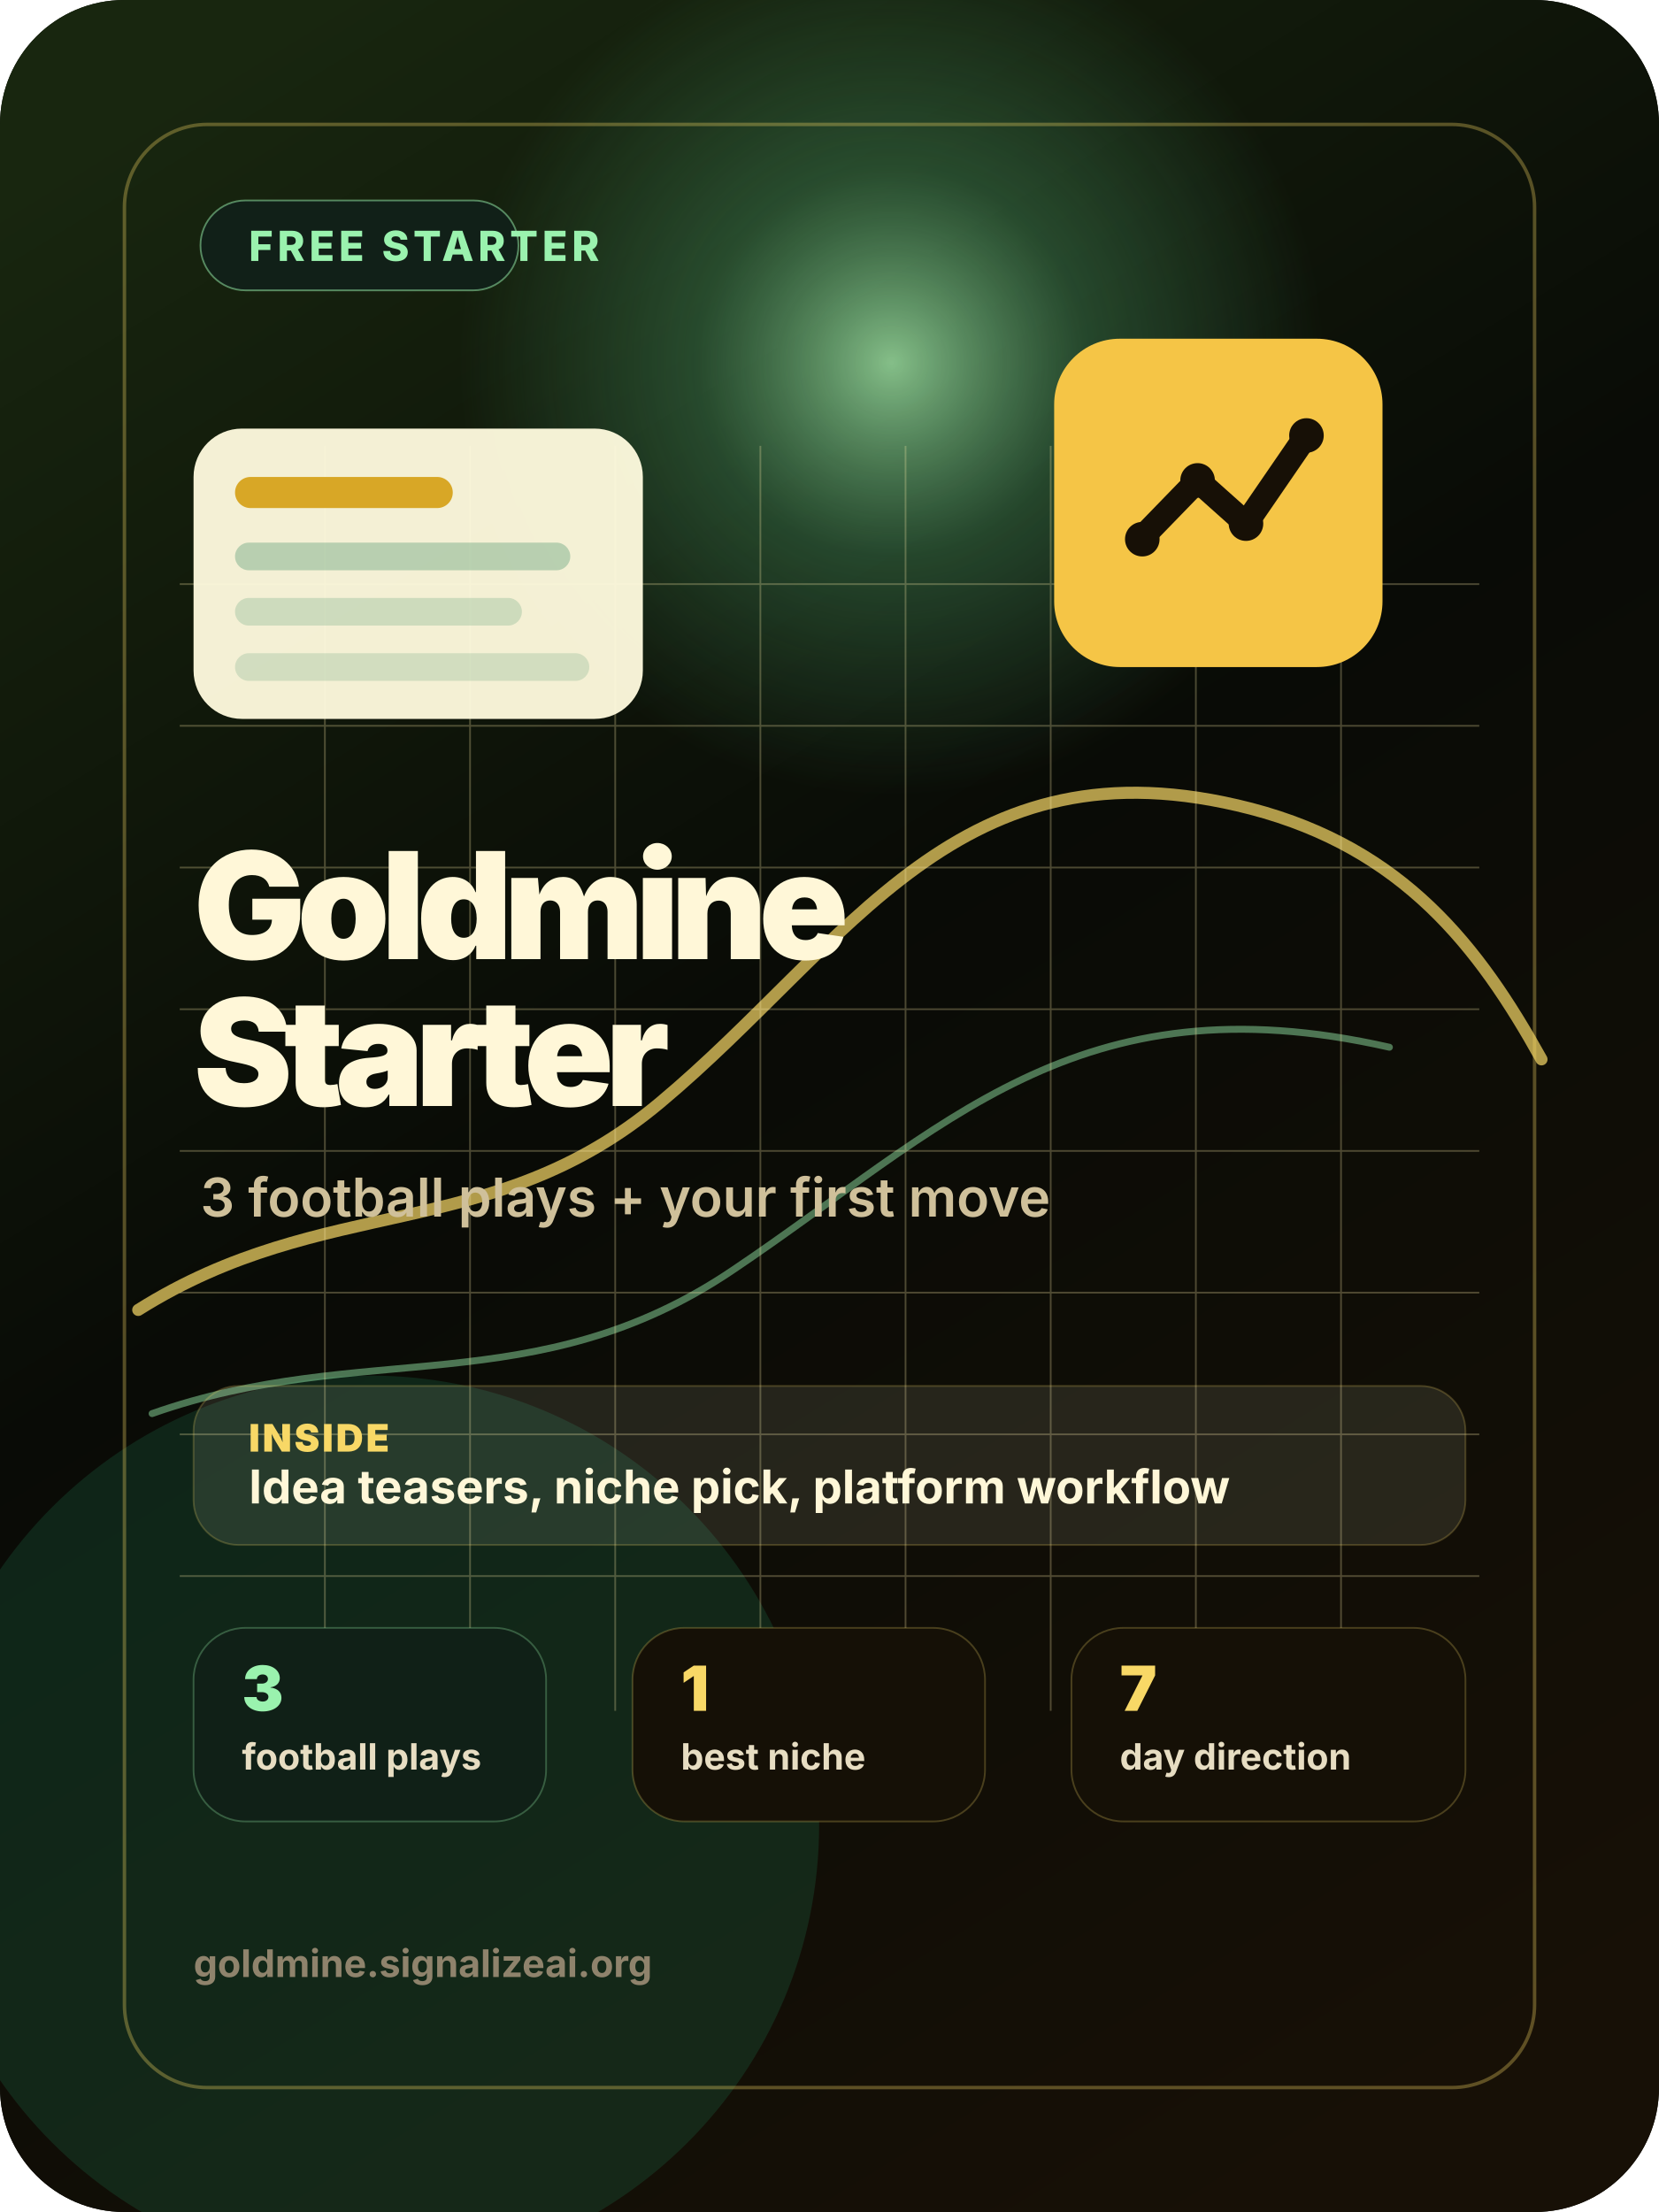
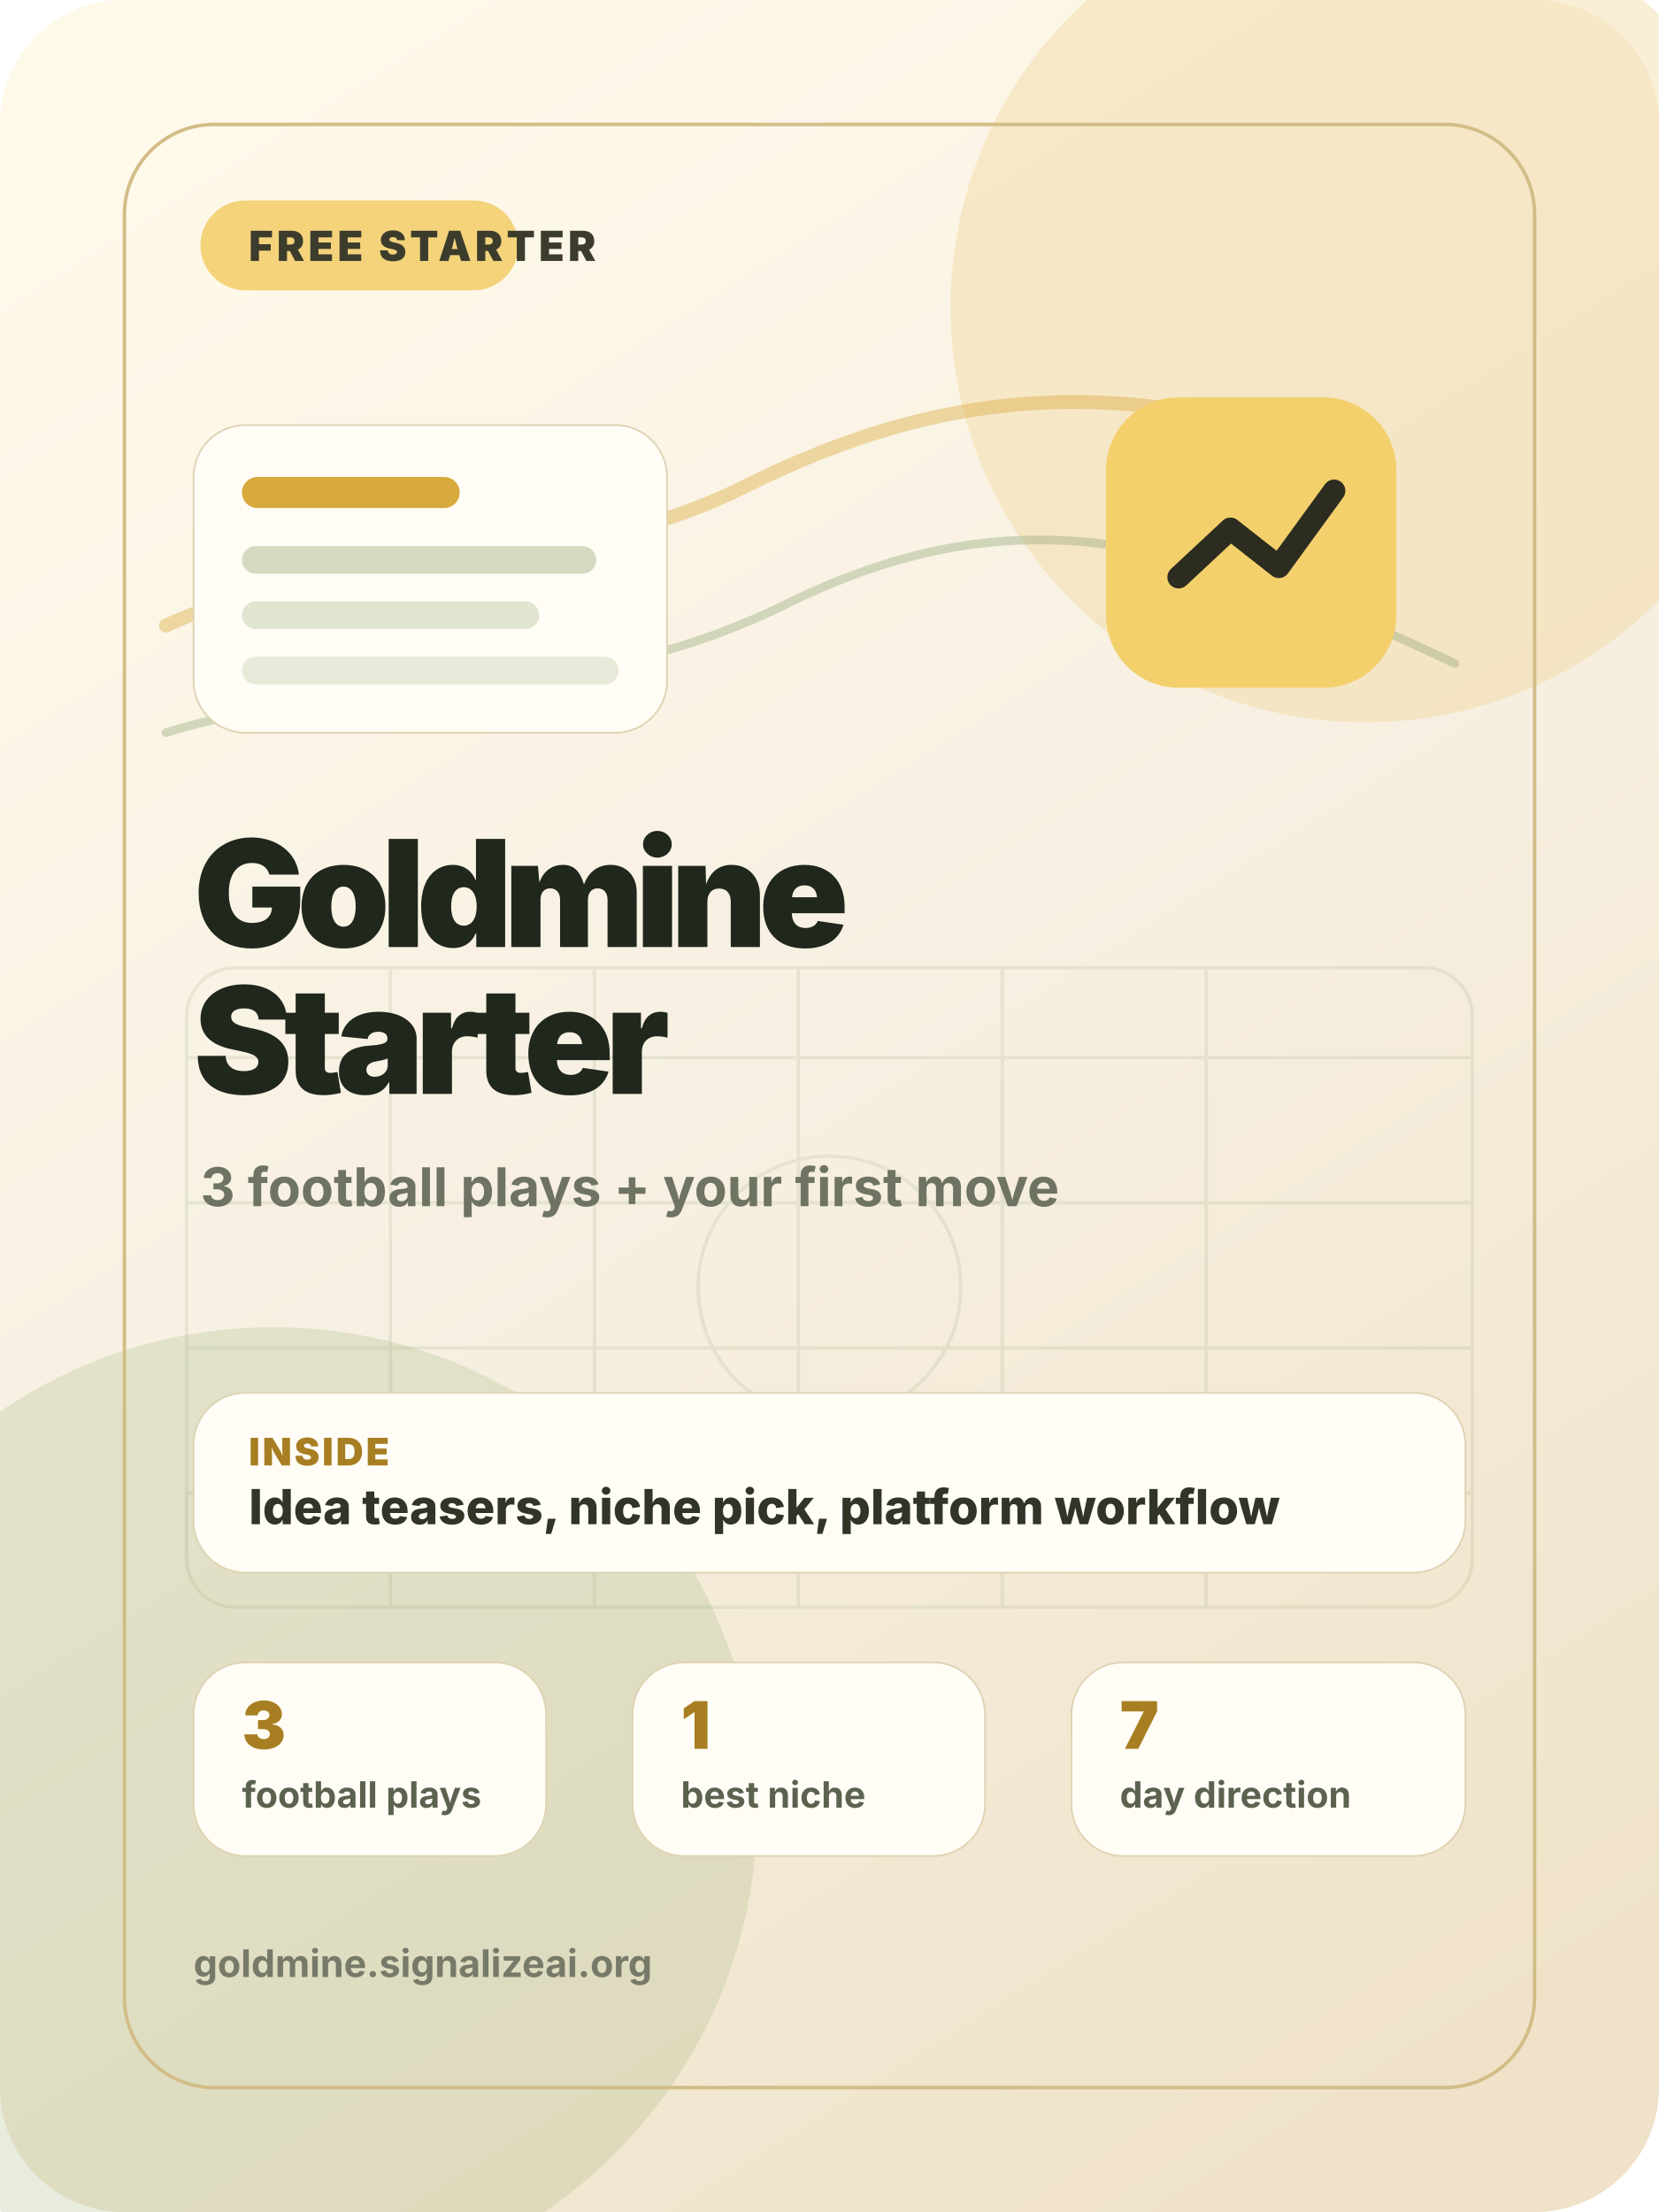
<svg xmlns="http://www.w3.org/2000/svg" width="960" height="1280" viewBox="0 0 960 1280" fill="none">
-   <rect width="960" height="1280" rx="72" fill="#090B06" />
-   <rect width="960" height="1280" rx="72" fill="url(#bg)" />
-   <circle cx="516" cy="210" r="250" fill="url(#glow)" opacity=".72" />
-   <circle cx="214" cy="1056" r="260" fill="#1E7A50" opacity=".24" />
-   <path d="M80 758C188 690 284 720 382 638C492 546 554 424 724 468C812 491 856 548 892 613" stroke="#F8D866" stroke-width="7" stroke-linecap="round" opacity=".7" />
-   <path d="M88 818C210 775 310 812 424 735C546 653 623 565 804 606" stroke="#9AF2AE" stroke-width="4" stroke-linecap="round" opacity=".46" />
-   <g opacity=".28">
-     <path d="M104 338H856M104 420H856M104 502H856M104 584H856M104 666H856M104 748H856M104 830H856M104 912H856" stroke="#F7E7A5" />
-     <path d="M188 258V990M272 258V990M356 258V990M440 258V990M524 258V990M608 258V990M692 258V990M776 258V990" stroke="#F7E7A5" />
+   <rect width="960" height="1280" rx="72" fill="#FBF4E6" />
+   <rect width="960" height="1280" rx="72" fill="url(#paper)" />
+   <circle cx="790" cy="178" r="240" fill="#EED18B" opacity=".34" />
+   <circle cx="158" cy="1048" r="280" fill="#A9B98A" opacity=".28" />
+   <path d="M96 362C198 315 322 336 430 282C552 221 658 216 804 270" stroke="#D8A93D" stroke-width="8" stroke-linecap="round" opacity=".42" />
+   <path d="M96 424C212 388 328 412 454 350C584 286 682 308 842 384" stroke="#8FA374" stroke-width="5" stroke-linecap="round" opacity=".38" />
+   <g opacity=".17" stroke="#8FA374" stroke-width="2">
+     <path d="M108 612H852M108 696H852M108 780H852M108 864H852" />
+     <path d="M226 560V930M344 560V930M462 560V930M580 560V930M698 560V930" />
+     <rect x="108" y="560" width="744" height="370" rx="28" />
+     <circle cx="480" cy="745" r="76" />
  </g>
-   <rect x="72" y="72" width="816" height="1136" rx="48" stroke="#F8D866" stroke-opacity=".32" stroke-width="2" />
-   <rect x="116" y="116" width="184" height="52" rx="26" fill="#112018" stroke="#9AF2AE" stroke-opacity=".5" />
-   <text x="144" y="151" fill="#9AF2AE" font-family="Inter, Arial, sans-serif" font-size="24" font-weight="800" letter-spacing="2.5">FREE STARTER</text>
-   <g transform="translate(112 248)">
-     <rect width="260" height="168" rx="28" fill="#FFFBDF" fill-opacity=".95" />
-     <rect x="24" y="28" width="126" height="18" rx="9" fill="#D8A726" />
-     <rect x="24" y="66" width="194" height="16" rx="8" fill="#1E7A50" fill-opacity=".28" />
-     <rect x="24" y="98" width="166" height="16" rx="8" fill="#1E7A50" fill-opacity=".18" />
-     <rect x="24" y="130" width="205" height="16" rx="8" fill="#1E7A50" fill-opacity=".16" />
+   <rect x="72" y="72" width="816" height="1136" rx="52" stroke="#D1BD86" stroke-width="2" />
+   <rect x="116" y="116" width="184" height="52" rx="26" fill="#F4D37B" />
+   <text x="144" y="151" fill="#3C3C2C" font-family="Inter, Arial, sans-serif" font-size="24" font-weight="900" letter-spacing="2.2">FREE STARTER</text>
+   <g transform="translate(112 246)">
+     <rect width="274" height="178" rx="30" fill="#FFFDF6" stroke="#DFD3B4" />
+     <rect x="28" y="30" width="126" height="18" rx="9" fill="#D8A93D" />
+     <rect x="28" y="70" width="205" height="16" rx="8" fill="#9CAF7A" opacity=".44" />
+     <rect x="28" y="102" width="172" height="16" rx="8" fill="#9CAF7A" opacity=".32" />
+     <rect x="28" y="134" width="218" height="16" rx="8" fill="#9CAF7A" opacity=".24" />
  </g>
-   <g transform="translate(610 196)">
-     <rect width="190" height="190" rx="38" fill="#F5C546" />
-     <path d="M50 116L83 82L111 107L146 56" stroke="#171006" stroke-width="14" stroke-linecap="round" stroke-linejoin="round" />
-     <circle cx="51" cy="116" r="10" fill="#171006" />
-     <circle cx="83" cy="82" r="10" fill="#171006" />
-     <circle cx="111" cy="107" r="10" fill="#171006" />
-     <circle cx="146" cy="56" r="10" fill="#171006" />
+   <g transform="translate(640 230)">
+     <rect width="168" height="168" rx="42" fill="#F3D06C" />
+     <path d="M42 104L72 76L100 98L132 54" stroke="#2C2C20" stroke-width="13" stroke-linecap="round" stroke-linejoin="round" />
  </g>
-   <text x="112" y="555" fill="#FFF7D8" font-family="Inter, Arial, sans-serif" font-size="86" font-weight="900" letter-spacing="-5">Goldmine</text>
-   <text x="112" y="640" fill="#FFF7D8" font-family="Inter, Arial, sans-serif" font-size="86" font-weight="900" letter-spacing="-5">Starter</text>
-   <text x="116" y="704" fill="#CFC09A" font-family="Inter, Arial, sans-serif" font-size="31" font-weight="600">3 football plays + your first move</text>
-   <g transform="translate(112 802)">
-     <rect width="736" height="92" rx="26" fill="#FFFBDF" fill-opacity=".1" stroke="#F8D866" stroke-opacity=".22" />
-     <text x="32" y="38" fill="#F8D866" font-family="Inter, Arial, sans-serif" font-size="22" font-weight="850" letter-spacing="1.5">INSIDE</text>
-     <text x="32" y="68" fill="#FFF7D8" font-family="Inter, Arial, sans-serif" font-size="27" font-weight="750">Idea teasers, niche pick, platform workflow</text>
+   <text x="112" y="548" fill="#20271C" font-family="Inter, Arial, sans-serif" font-size="86" font-weight="900" letter-spacing="-5">Goldmine</text>
+   <text x="112" y="633" fill="#20271C" font-family="Inter, Arial, sans-serif" font-size="86" font-weight="900" letter-spacing="-5">Starter</text>
+   <text x="116" y="698" fill="#6F7462" font-family="Inter, Arial, sans-serif" font-size="31" font-weight="650">3 football plays + your first move</text>
+   <g transform="translate(112 806)">
+     <rect width="736" height="104" rx="30" fill="#FFFDF6" stroke="#DFD3B4" />
+     <text x="32" y="42" fill="#A77F22" font-family="Inter, Arial, sans-serif" font-size="22" font-weight="900" letter-spacing="1.5">INSIDE</text>
+     <text x="32" y="76" fill="#303527" font-family="Inter, Arial, sans-serif" font-size="28" font-weight="800">Idea teasers, niche pick, platform workflow</text>
  </g>
-   <g transform="translate(112 942)">
-     <rect width="204" height="112" rx="30" fill="#102017" stroke="#9AF2AE" stroke-opacity=".28" />
-     <text x="28" y="48" fill="#9AF2AE" font-family="Inter, Arial, sans-serif" font-size="36" font-weight="900">3</text>
-     <text x="28" y="82" fill="#E7DDC2" font-family="Inter, Arial, sans-serif" font-size="21" font-weight="650">football plays</text>
-     <rect x="254" width="204" height="112" rx="30" fill="#151006" stroke="#F8D866" stroke-opacity=".24" />
-     <text x="282" y="48" fill="#F8D866" font-family="Inter, Arial, sans-serif" font-size="36" font-weight="900">1</text>
-     <text x="282" y="82" fill="#E7DDC2" font-family="Inter, Arial, sans-serif" font-size="21" font-weight="650">best niche</text>
-     <rect x="508" width="228" height="112" rx="30" fill="#151006" stroke="#F8D866" stroke-opacity=".24" />
-     <text x="536" y="48" fill="#F8D866" font-family="Inter, Arial, sans-serif" font-size="36" font-weight="900">7</text>
-     <text x="536" y="82" fill="#E7DDC2" font-family="Inter, Arial, sans-serif" font-size="21" font-weight="650">day direction</text>
+   <g transform="translate(112 962)">
+     <rect width="204" height="112" rx="30" fill="#FFFDF6" stroke="#DFD3B4" />
+     <text x="28" y="50" fill="#A77F22" font-family="Inter, Arial, sans-serif" font-size="38" font-weight="900">3</text>
+     <text x="28" y="84" fill="#5B624F" font-family="Inter, Arial, sans-serif" font-size="21" font-weight="700">football plays</text>
+     <rect x="254" width="204" height="112" rx="30" fill="#FFFDF6" stroke="#DFD3B4" />
+     <text x="282" y="50" fill="#A77F22" font-family="Inter, Arial, sans-serif" font-size="38" font-weight="900">1</text>
+     <text x="282" y="84" fill="#5B624F" font-family="Inter, Arial, sans-serif" font-size="21" font-weight="700">best niche</text>
+     <rect x="508" width="228" height="112" rx="30" fill="#FFFDF6" stroke="#DFD3B4" />
+     <text x="536" y="50" fill="#A77F22" font-family="Inter, Arial, sans-serif" font-size="38" font-weight="900">7</text>
+     <text x="536" y="84" fill="#5B624F" font-family="Inter, Arial, sans-serif" font-size="21" font-weight="700">day direction</text>
  </g>
-   <text x="112" y="1144" fill="#8F836C" font-family="Inter, Arial, sans-serif" font-size="22" font-weight="700">goldmine.signalizeai.org</text>
+   <text x="112" y="1144" fill="#777A69" font-family="Inter, Arial, sans-serif" font-size="22" font-weight="700">goldmine.signalizeai.org</text>
  <defs>
-     <linearGradient id="bg" x1="118" y1="43" x2="837" y2="1211" gradientUnits="userSpaceOnUse">
-       <stop stop-color="#18260F" />
-       <stop offset=".45" stop-color="#090B06" />
-       <stop offset="1" stop-color="#171006" />
+     <linearGradient id="paper" x1="120" y1="60" x2="840" y2="1200" gradientUnits="userSpaceOnUse">
+       <stop stop-color="#FFF9EA" />
+       <stop offset=".48" stop-color="#F7F0E2" />
+       <stop offset="1" stop-color="#EFE2C8" />
    </linearGradient>
-     <radialGradient id="glow" cx="0" cy="0" r="1" gradientUnits="userSpaceOnUse" gradientTransform="translate(516 210) rotate(90) scale(250)">
-       <stop stop-color="#B2FFB9" />
-       <stop offset=".45" stop-color="#51A66D" stop-opacity=".48" />
-       <stop offset="1" stop-color="#51A66D" stop-opacity="0" />
-     </radialGradient>
  </defs>
</svg>
